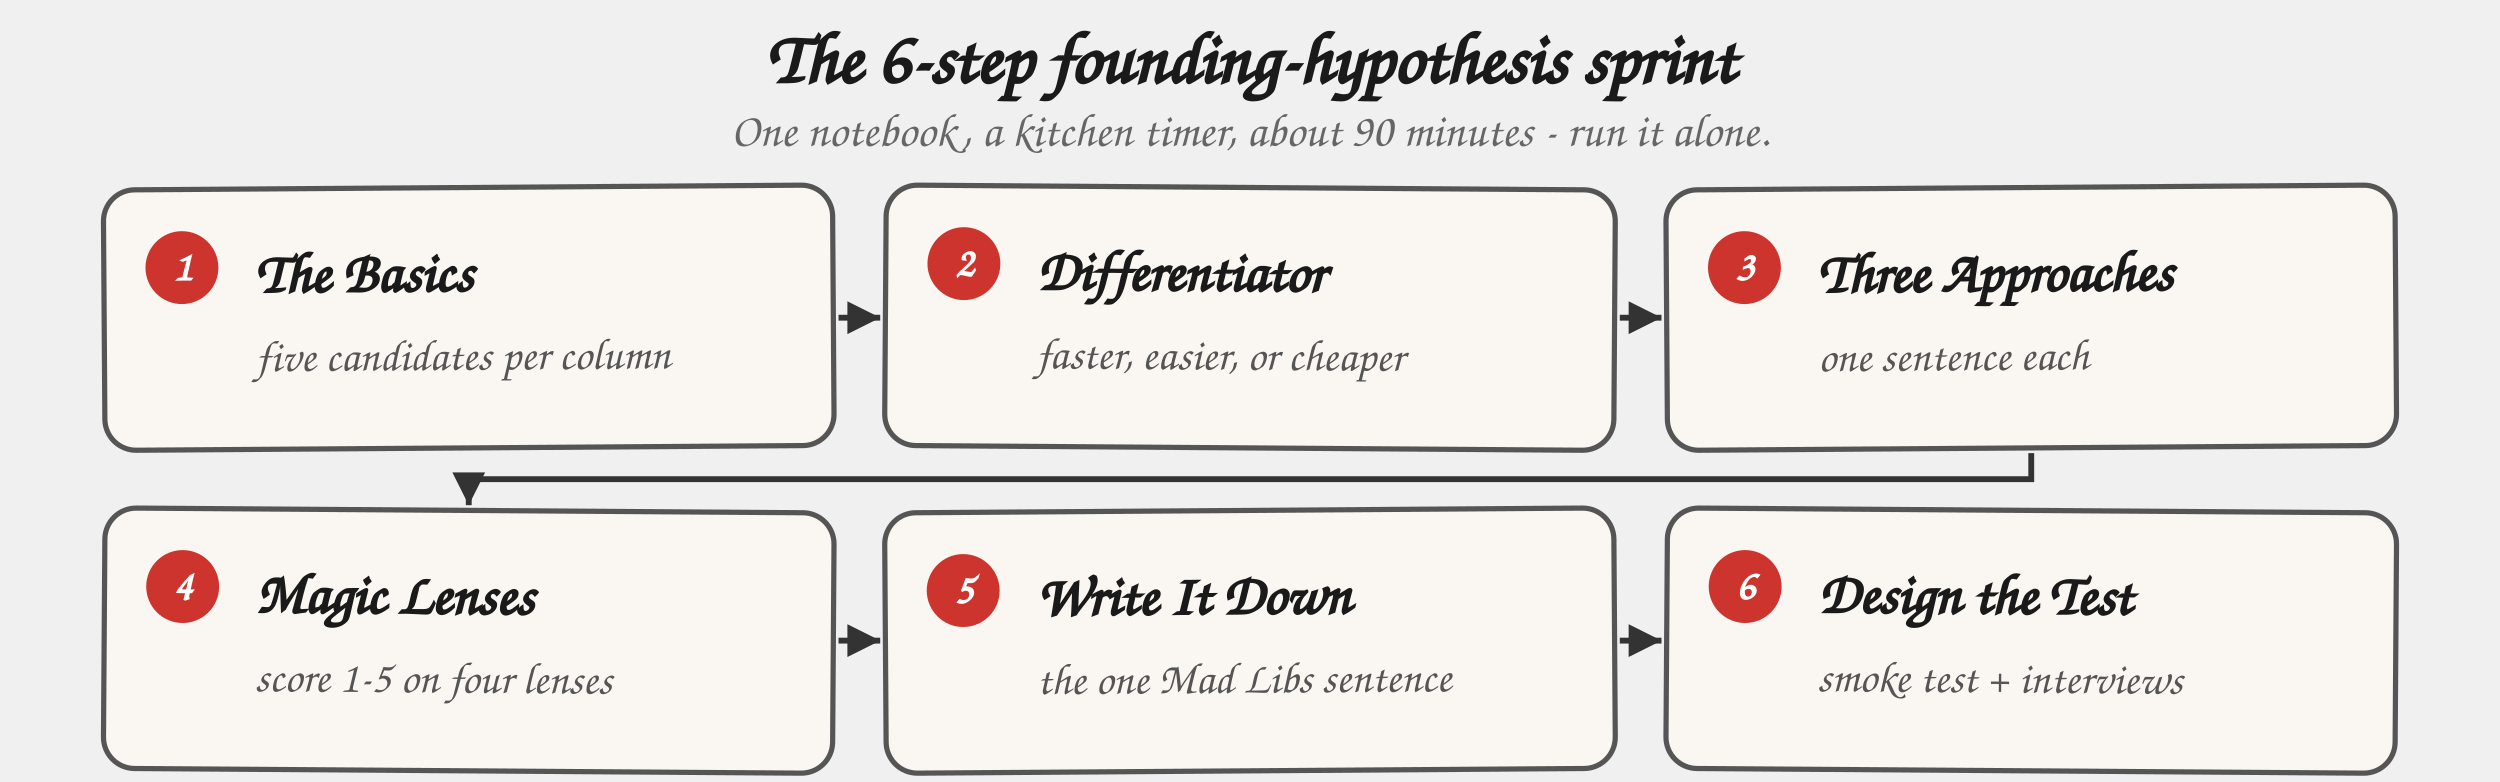
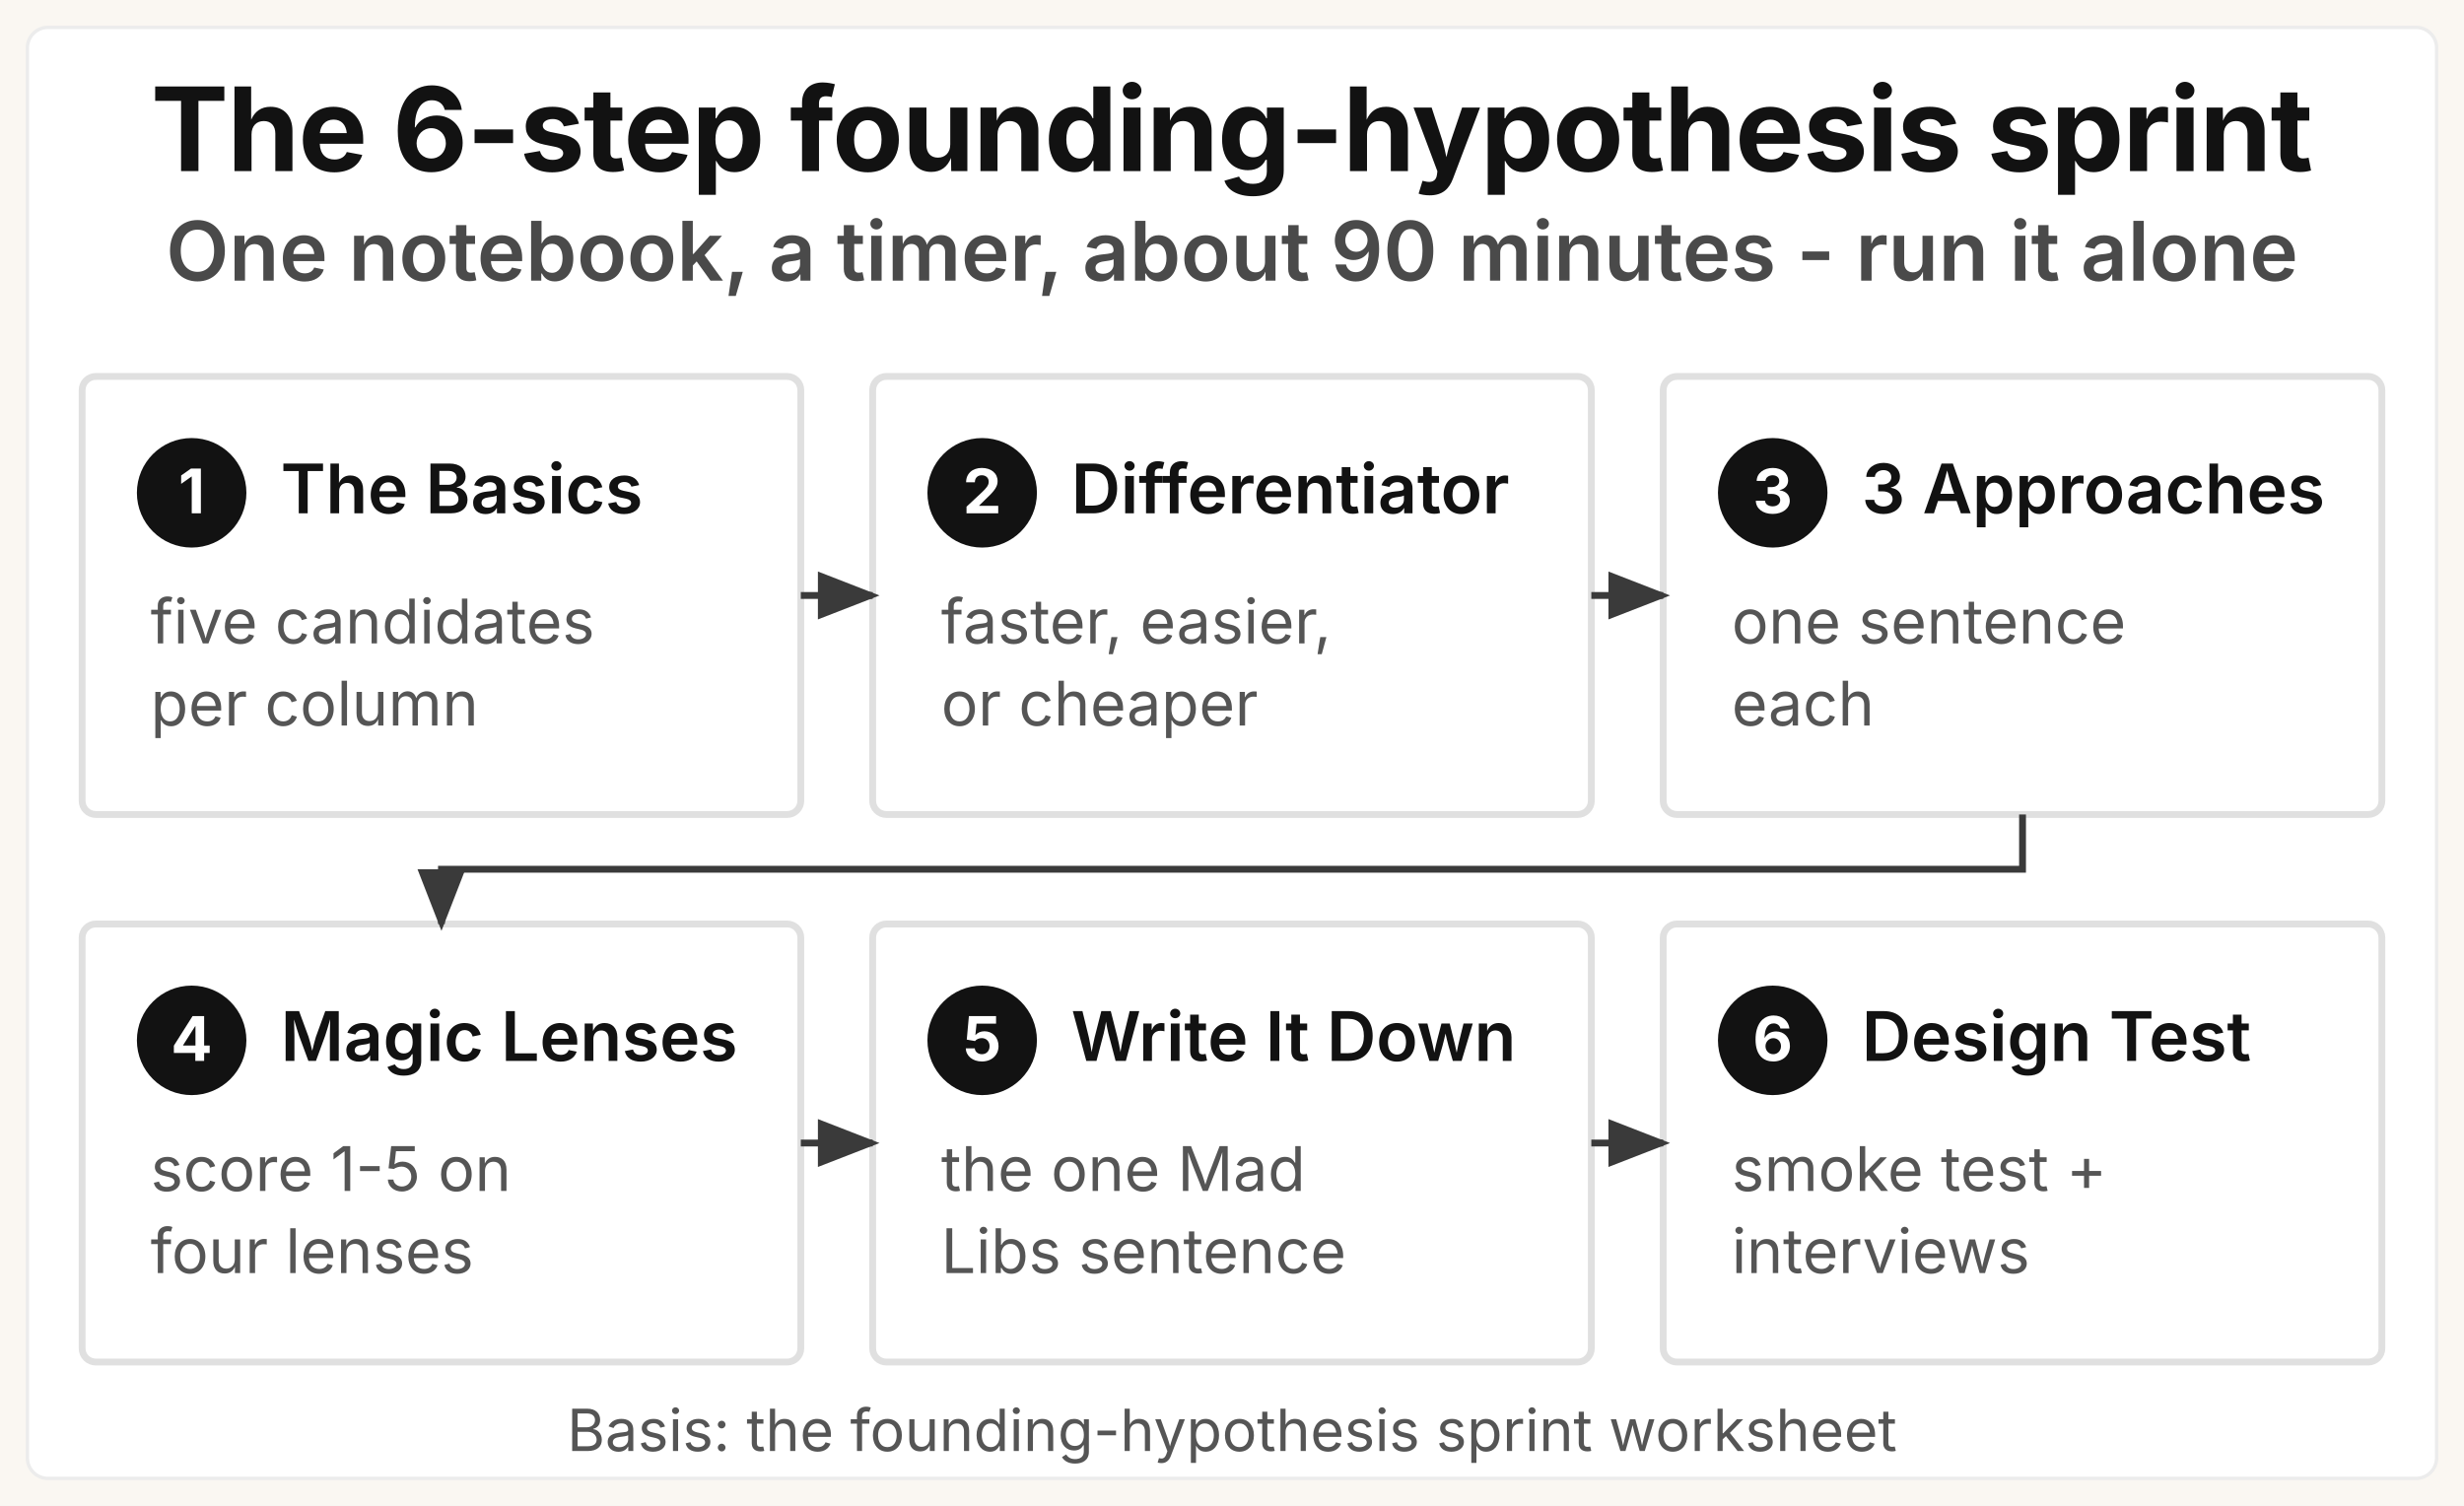
- <svg xmlns="http://www.w3.org/2000/svg" viewBox="0 0 960 300" role="img" aria-labelledby="sprint-title">
+ <svg xmlns="http://www.w3.org/2000/svg" viewBox="0 0 720 440" role="img" aria-labelledby="sprint-title sprint-desc">
  <defs>
    <style>
-       .h    { font-family: "Caveat", "Patrick Hand", "Comic Sans MS", cursive; }
-       .title{ font-size: 28px; font-weight: 700; fill: #1a1a1a; }
-       .sub  { font-size: 18px; fill: #666; font-style: italic; }
-       .step { font-size: 22px; font-weight: 700; fill: #1a1a1a; }
-       .desc { font-size: 17px; fill: #555; }
-       .num  { font-size: 16px; font-weight: 700; fill: #fff; }
-       .card { fill: #faf7f2; stroke: #555; stroke-width: 2; stroke-linejoin: round; }
-       .numdot { fill: #cc342d; }
-       .arrow  { stroke: #333; stroke-width: 2.25; fill: none; }
+       .gk    { font-family: "Space Grotesk", "Inter", system-ui, sans-serif; }
+       .sys   { font-family: system-ui, -apple-system, "Segoe UI", sans-serif; }
+       .title { font-size: 34px; font-weight: 700; fill: #121212; letter-spacing: -0.4px; }
+       .msg   { font-size: 24px; font-weight: 600; fill: #4a4a4a; }
+       .num   { font-size: 18px; font-weight: 700; fill: #ffffff; }
+       .step  { font-size: 20px; font-weight: 600; fill: #121212; }
+       .desc  { font-size: 18px; font-weight: 400; fill: #555555; }
+       .basis { font-size: 17px; font-weight: 400; fill: #555555; }
    </style>
-     <marker id="ts-ah" viewBox="0 0 10 10" refX="8" refY="5" markerWidth="7" markerHeight="7" orient="auto-start-reverse">
-       <path d="M 0 1 L 8 5 L 0 9 z" fill="#333" />
+     <marker id="ts-tri" viewBox="0 0 9 7" refX="8" refY="3.5" markerWidth="9" markerHeight="7" orient="auto">
+       <path d="M0,0 L9,3.5 L0,7 z" fill="#3a3a3a" />
    </marker>
  </defs>
-   <text x="480" y="32" text-anchor="middle" class="h title">The 6-step founding-hypothesis sprint</text>
-   <text x="480" y="56" text-anchor="middle" class="h sub">One notebook, a kitchen timer, about 90 minutes - run it alone.</text>
-   <g transform="rotate(-0.4 180 122)">
-     <rect x="40" y="72" width="280" height="100" rx="12" class="card" />
-     <circle cx="70" cy="102" r="14" class="numdot" />
-     <text x="70" y="107" text-anchor="middle" class="h num">1</text>
-     <text x="98" y="112" class="h step">The Basics</text>
-     <text x="98" y="142" class="h desc">five candidates per column</text>
+   <rect width="720" height="440" fill="#faf7f2" />
+   <rect x="8" y="8" width="704" height="424" rx="6" fill="#ffffff" stroke="#ececec" stroke-width="1" />
+   <text x="360" y="50" text-anchor="middle" class="gk title">The 6-step founding-hypothesis sprint</text>
+   <text x="360" y="82" text-anchor="middle" class="gk msg">One notebook, a timer, about 90 minutes - run it alone</text>
+   <g>
+     <rect x="24" y="110" width="210" height="128" rx="4" fill="#ffffff" stroke="#e0e0e0" stroke-width="2" />
+     <circle cx="56" cy="144" r="16" fill="#121212" />
+     <text x="56" y="150" text-anchor="middle" class="gk num">1</text>
+     <text x="82" y="150" class="gk step">The Basics</text>
+     <text x="44" y="188" class="sys desc">five candidates</text>
+     <text x="44" y="212" class="sys desc">per column</text>
  </g>
-   <g transform="rotate(0.4 480 122)">
-     <rect x="340" y="72" width="280" height="100" rx="12" class="card" />
-     <circle cx="370" cy="102" r="14" class="numdot" />
-     <text x="370" y="107" text-anchor="middle" class="h num">2</text>
-     <text x="398" y="112" class="h step">Differentiator</text>
-     <text x="398" y="142" class="h desc">faster, easier, or cheaper</text>
+   <g>
+     <rect x="255" y="110" width="210" height="128" rx="4" fill="#ffffff" stroke="#e0e0e0" stroke-width="2" />
+     <circle cx="287" cy="144" r="16" fill="#121212" />
+     <text x="287" y="150" text-anchor="middle" class="gk num">2</text>
+     <text x="313" y="150" class="gk step">Differentiator</text>
+     <text x="275" y="188" class="sys desc">faster, easier,</text>
+     <text x="275" y="212" class="sys desc">or cheaper</text>
  </g>
-   <g transform="rotate(-0.4 780 122)">
-     <rect x="640" y="72" width="280" height="100" rx="12" class="card" />
-     <circle cx="670" cy="102" r="14" class="numdot" />
-     <text x="670" y="107" text-anchor="middle" class="h num">3</text>
-     <text x="698" y="112" class="h step">Three Approaches</text>
-     <text x="698" y="142" class="h desc">one sentence each</text>
+   <g>
+     <rect x="486" y="110" width="210" height="128" rx="4" fill="#ffffff" stroke="#e0e0e0" stroke-width="2" />
+     <circle cx="518" cy="144" r="16" fill="#121212" />
+     <text x="518" y="150" text-anchor="middle" class="gk num">3</text>
+     <text x="544" y="150" class="gk step">3 Approaches</text>
+     <text x="506" y="188" class="sys desc">one sentence</text>
+     <text x="506" y="212" class="sys desc">each</text>
  </g>
-   <g transform="rotate(0.4 180 246)">
-     <rect x="40" y="196" width="280" height="100" rx="12" class="card" />
-     <circle cx="70" cy="226" r="14" class="numdot" />
-     <text x="70" y="231" text-anchor="middle" class="h num">4</text>
-     <text x="98" y="236" class="h step">Magic Lenses</text>
-     <text x="98" y="266" class="h desc">score 1-5 on four lenses</text>
+   <g>
+     <rect x="24" y="270" width="210" height="128" rx="4" fill="#ffffff" stroke="#e0e0e0" stroke-width="2" />
+     <circle cx="56" cy="304" r="16" fill="#121212" />
+     <text x="56" y="310" text-anchor="middle" class="gk num">4</text>
+     <text x="82" y="310" class="gk step">Magic Lenses</text>
+     <text x="44" y="348" class="sys desc">score 1-5 on</text>
+     <text x="44" y="372" class="sys desc">four lenses</text>
  </g>
-   <g transform="rotate(-0.4 480 246)">
-     <rect x="340" y="196" width="280" height="100" rx="12" class="card" />
-     <circle cx="370" cy="226" r="14" class="numdot" />
-     <text x="370" y="231" text-anchor="middle" class="h num">5</text>
-     <text x="398" y="236" class="h step">Write It Down</text>
-     <text x="398" y="266" class="h desc">the one Mad Libs sentence</text>
+   <g>
+     <rect x="255" y="270" width="210" height="128" rx="4" fill="#ffffff" stroke="#e0e0e0" stroke-width="2" />
+     <circle cx="287" cy="304" r="16" fill="#121212" />
+     <text x="287" y="310" text-anchor="middle" class="gk num">5</text>
+     <text x="313" y="310" class="gk step">Write It Down</text>
+     <text x="275" y="348" class="sys desc">the one Mad</text>
+     <text x="275" y="372" class="sys desc">Libs sentence</text>
  </g>
-   <g transform="rotate(0.4 780 246)">
-     <rect x="640" y="196" width="280" height="100" rx="12" class="card" />
-     <circle cx="670" cy="226" r="14" class="numdot" />
-     <text x="670" y="231" text-anchor="middle" class="h num">6</text>
-     <text x="698" y="236" class="h step">Design the Test</text>
-     <text x="698" y="266" class="h desc">smoke test + interviews</text>
+   <g>
+     <rect x="486" y="270" width="210" height="128" rx="4" fill="#ffffff" stroke="#e0e0e0" stroke-width="2" />
+     <circle cx="518" cy="304" r="16" fill="#121212" />
+     <text x="518" y="310" text-anchor="middle" class="gk num">6</text>
+     <text x="544" y="310" class="gk step">Design Test</text>
+     <text x="506" y="348" class="sys desc">smoke test +</text>
+     <text x="506" y="372" class="sys desc">interviews</text>
  </g>
-   <path d="M 322 122 L 338 122" class="arrow" marker-end="url(#ts-ah)" />
-   <path d="M 622 122 L 638 122" class="arrow" marker-end="url(#ts-ah)" />
-   <path d="M 780 174 L 780 184 L 180 184 L 180 194" class="arrow" marker-end="url(#ts-ah)" />
-   <path d="M 322 246 L 338 246" class="arrow" marker-end="url(#ts-ah)" />
-   <path d="M 622 246 L 638 246" class="arrow" marker-end="url(#ts-ah)" />
+   <path d="M 234 174 L 255 174" fill="none" stroke="#3a3a3a" stroke-width="2" marker-end="url(#ts-tri)" />
+   <path d="M 465 174 L 486 174" fill="none" stroke="#3a3a3a" stroke-width="2" marker-end="url(#ts-tri)" />
+   <path d="M 591 238 L 591 254 L 129 254 L 129 270" fill="none" stroke="#3a3a3a" stroke-width="2" marker-end="url(#ts-tri)" />
+   <path d="M 234 334 L 255 334" fill="none" stroke="#3a3a3a" stroke-width="2" marker-end="url(#ts-tri)" />
+   <path d="M 465 334 L 486 334" fill="none" stroke="#3a3a3a" stroke-width="2" marker-end="url(#ts-tri)" />
+   <text x="360" y="424" text-anchor="middle" class="sys basis">Basis: the founding-hypothesis sprint worksheet</text>
</svg>
